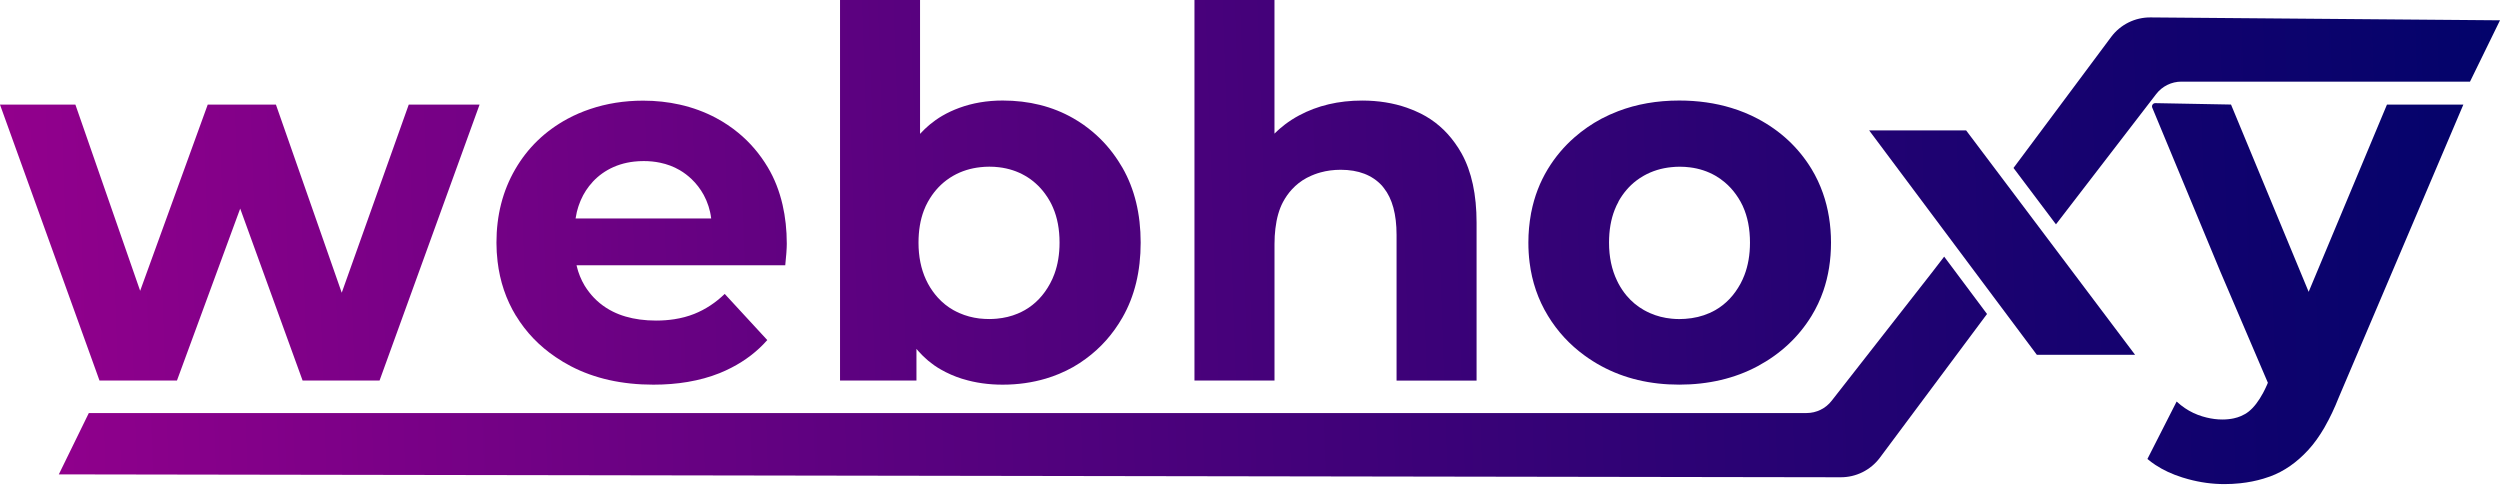
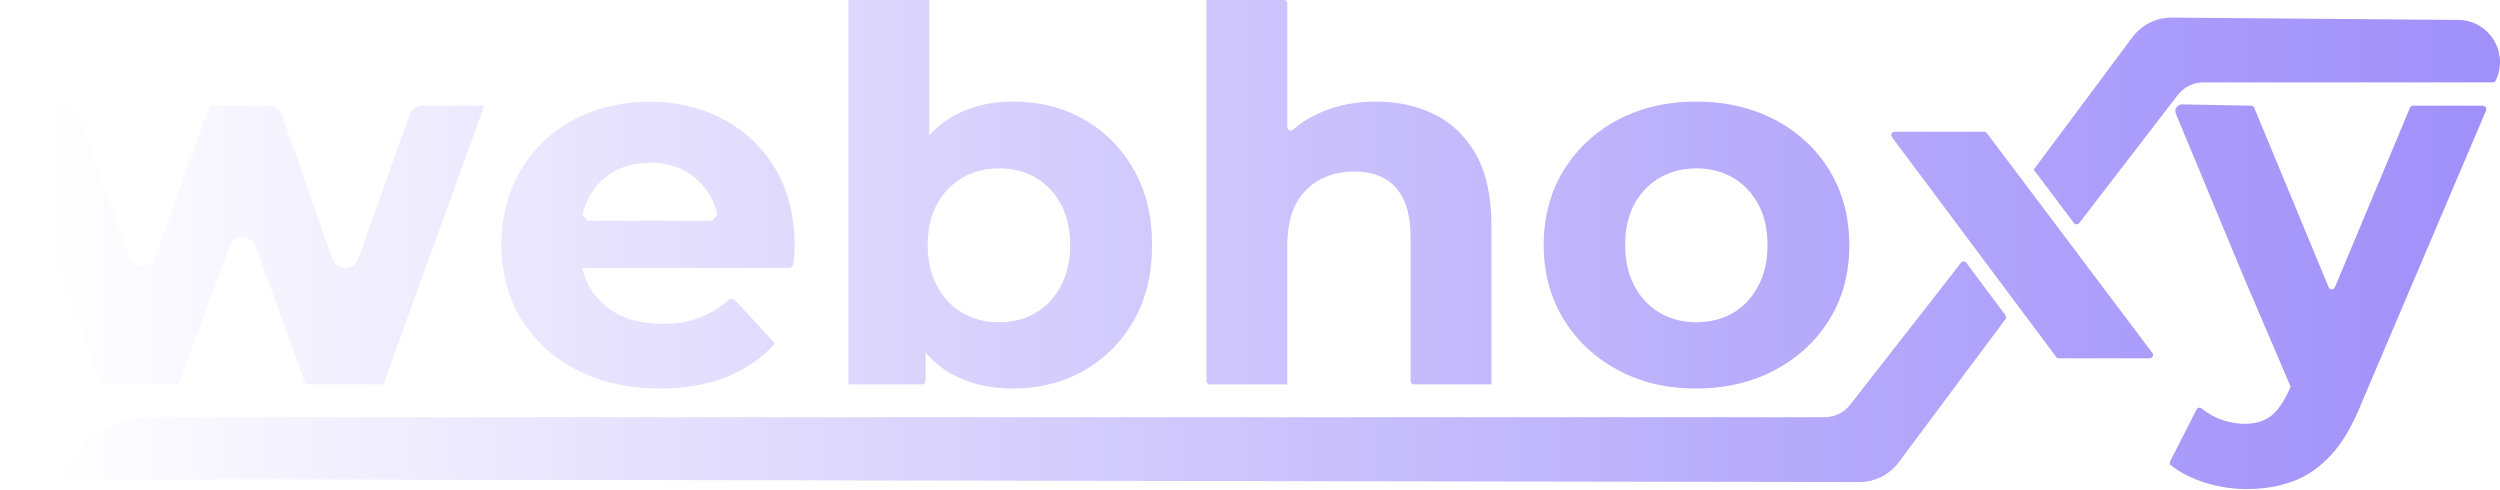
- <svg xmlns="http://www.w3.org/2000/svg" xmlns:xlink="http://www.w3.org/1999/xlink" id="katman_2" viewBox="0 0 815.18 157.87">
+ <svg xmlns="http://www.w3.org/2000/svg" xmlns:xlink="http://www.w3.org/1999/xlink" id="katman_2" viewBox="0 0 807.1 157.87">
  <defs>
-     <style>.cls-1{fill:url(#Adsız_degrade_26-4);}.cls-2{fill:url(#Adsız_degrade_26-7);}.cls-3{fill:url(#Adsız_degrade_26-2);}.cls-4{fill:url(#Adsız_degrade_26);}.cls-5{fill:url(#Adsız_degrade_26-9);}.cls-6{fill:url(#Adsız_degrade_26-3);}.cls-7{fill:url(#Adsız_degrade_26-6);}.cls-8{fill:url(#Adsız_degrade_26-5);}.cls-9{fill:url(#Adsız_degrade_26-8);}</style>
-     <linearGradient id="Adsız_degrade_26" x1="-6.68" y1="81.49" x2="835.1" y2="52.16" gradientUnits="userSpaceOnUse">
-       <stop offset="0" stop-color="#94008d" />
-       <stop offset=".36" stop-color="#59017f" />
-       <stop offset=".79" stop-color="#190270" />
-       <stop offset="1" stop-color="#00036a" />
+     <style>.cls-1{fill:url(#Adsız_degrade_9-4);}.cls-2{fill:url(#Adsız_degrade_9);}.cls-3{fill:url(#Adsız_degrade_9-8);}.cls-4{fill:url(#Adsız_degrade_9-2);}.cls-5{fill:url(#Adsız_degrade_9-5);}.cls-6{fill:url(#Adsız_degrade_9-9);}.cls-7{fill:url(#Adsız_degrade_9-6);}.cls-8{fill:url(#Adsız_degrade_9-7);}.cls-9{fill:url(#Adsız_degrade_9-3);}</style>
+     <linearGradient id="Adsız_degrade_9" x1="15.18" y1="79.1" x2="800.53" y2="79.1" gradientUnits="userSpaceOnUse">
+       <stop offset="0" stop-color="#fff" />
+       <stop offset=".17" stop-color="#edeafe" />
+       <stop offset=".73" stop-color="#b5a9fb" />
+       <stop offset="1" stop-color="#a090fa" />
    </linearGradient>
-     <linearGradient id="Adsız_degrade_26-2" x1="-6.5" y1="86.7" x2="835.28" y2="57.37" xlink:href="#Adsız_degrade_26" />
-     <linearGradient id="Adsız_degrade_26-3" x1="-6.09" y1="98.4" x2="835.69" y2="69.06" xlink:href="#Adsız_degrade_26" />
-     <linearGradient id="Adsız_degrade_26-4" x1="-5.27" y1="120.84" x2="836.46" y2="91.51" xlink:href="#Adsız_degrade_26" />
-     <linearGradient id="Adsız_degrade_26-5" x1="-4.6" y1="141.32" x2="837.18" y2="111.99" xlink:href="#Adsız_degrade_26" />
-     <linearGradient id="Adsız_degrade_26-6" x1="-7.31" y1="63.56" x2="834.47" y2="34.23" xlink:href="#Adsız_degrade_26" />
-     <linearGradient id="Adsız_degrade_26-7" x1="-5.96" y1="102.06" x2="835.81" y2="72.73" xlink:href="#Adsız_degrade_26" />
-     <linearGradient id="Adsız_degrade_26-8" x1="-6.96" y1="73.44" x2="834.82" y2="44.11" xlink:href="#Adsız_degrade_26" />
-     <linearGradient id="Adsız_degrade_26-9" x1="-6.82" y1="77.46" x2="834.96" y2="48.13" xlink:href="#Adsız_degrade_26" />
+     <linearGradient id="Adsız_degrade_9-2" y1="79.11" y2="79.11" xlink:href="#Adsız_degrade_9" />
+     <linearGradient id="Adsız_degrade_9-3" y1="79.11" x2="800.53" y2="79.11" xlink:href="#Adsız_degrade_9" />
+     <linearGradient id="Adsız_degrade_9-4" y1="95.78" x2="800.53" y2="95.78" xlink:href="#Adsız_degrade_9" />
+     <linearGradient id="Adsız_degrade_9-5" y1="120.01" x2="800.53" y2="120.01" xlink:href="#Adsız_degrade_9" />
+     <linearGradient id="Adsız_degrade_9-6" y1="39.06" x2="800.53" y2="39.06" xlink:href="#Adsız_degrade_9" />
+     <linearGradient id="Adsız_degrade_9-7" x2="800.53" xlink:href="#Adsız_degrade_9" />
+     <linearGradient id="Adsız_degrade_9-8" y1="62.72" x2="800.53" y2="62.72" xlink:href="#Adsız_degrade_9" />
+     <linearGradient id="Adsız_degrade_9-9" y1="62.05" y2="62.05" xlink:href="#Adsız_degrade_9" />
  </defs>
  <g id="katman_1">
-     <polygon class="cls-4" points="31.38 121.13 32.44 124.09 57.69 124.09 57.69 124.09 57.7 124.09 66.52 100.1 78.32 68.01 90.91 102.71 98.67 124.09 98.67 124.09 98.67 124.09 123.75 124.09 123.75 124.09 123.76 124.09 156.37 34.12 156.36 34.12 156.36 34.11 133.28 34.11 119.56 72.63 111.43 95.45 103.25 72.05 89.97 34.11 67.73 34.11 67.73 34.12 67.73 34.12 45.7 94.83 24.58 34.11 0 34.11 0 34.12 0 34.12 31.38 121.13" />
-     <path class="cls-3" d="m168.24,102.94c3.28,5.4,7.62,9.91,12.99,13.53,1.55,1.05,3.18,2.04,4.91,2.94,7.69,4.01,16.67,6.02,26.93,6.02,3.94,0,7.66-.3,11.16-.89,3.72-.63,7.19-1.58,10.41-2.87,1.33-.53,2.6-1.13,3.83-1.76,4.56-2.34,8.47-5.34,11.72-9.02h0s0,0,0,0l-13.88-15.05c-3.01,2.9-6.33,5.08-9.95,6.52-2,.8-4.16,1.37-6.48,1.73-1.89.29-3.88.44-5.98.44-1.84,0-3.59-.12-5.26-.34-3.27-.44-6.2-1.29-8.79-2.58-3.14-1.57-5.73-3.71-7.79-6.4-.5-.65-.97-1.33-1.41-2.04-.3-.5-.58-1.01-.84-1.53-.04-.08-.07-.17-.11-.25-.21-.42-.4-.85-.58-1.29-.08-.19-.14-.38-.21-.56-.13-.35-.26-.7-.38-1.06-.07-.2-.12-.41-.18-.62-.11-.38-.22-.77-.31-1.17-.02-.07-.03-.13-.04-.2h68.05c.1-.99.2-2.07.29-3.2.01-.13.02-.26.04-.39.02-.24.03-.45.05-.68.07-1,.12-1.93.12-2.74,0-4.53-.47-8.75-1.37-12.67-1.03-4.47-2.62-8.57-4.82-12.25-2.62-4.39-5.84-8.15-9.66-11.28-2.19-1.8-4.57-3.4-7.15-4.78-3.72-1.99-7.69-3.45-11.89-4.39-3.79-.85-7.77-1.29-11.94-1.29-6.19,0-11.95.93-17.3,2.74-2.55.86-5.02,1.91-7.38,3.19-7.3,3.96-12.99,9.45-17.06,16.48-4.07,7.02-6.1,14.99-6.1,23.91,0,2.08.13,4.11.36,6.09.76,6.49,2.75,12.41,6,17.75Zm19.81-33.67c.03-.12.06-.23.09-.35.12-.48.25-.95.4-1.41.06-.2.13-.39.2-.59.13-.39.28-.77.43-1.14.08-.19.15-.39.24-.58.18-.42.38-.83.59-1.23.06-.11.1-.22.16-.33.57-1.06,1.22-2.04,1.93-2.96,1.64-2.12,3.64-3.87,6.01-5.23,2.59-1.48,5.48-2.4,8.68-2.76,1.01-.11,2.04-.17,3.11-.17,1.88,0,3.65.18,5.33.53,2.31.48,4.43,1.27,6.37,2.4,1.45.84,2.75,1.84,3.93,2.96.77.74,1.48,1.53,2.14,2.39.66.86,1.26,1.78,1.8,2.76.29.54.56,1.09.8,1.65.05.11.09.23.14.34.19.45.36.92.52,1.39.05.15.1.29.15.44.18.57.34,1.16.47,1.75,0,.02,0,.03.01.05.15.67.26,1.36.35,2.06h0s-44.22,0-44.22,0h0c.1-.68.23-1.34.38-1.98Z" />
-     <path class="cls-6" d="m499.19,69.81c-.54,2.97-.83,6.06-.83,9.29,0,2.23.13,4.4.4,6.51.79,6.32,2.78,12.1,5.96,17.32,3.12,5.14,7.12,9.47,11.98,13,1.73,1.26,3.55,2.42,5.5,3.47,7.42,4.01,15.86,6.02,25.34,6.02s18.12-2.01,25.59-6.02c7.47-4.02,13.32-9.48,17.56-16.39,1.57-2.57,2.85-5.28,3.84-8.14,1.67-4.84,2.51-10.1,2.51-15.77s-.89-11.18-2.64-16.13c-.97-2.75-2.2-5.38-3.71-7.87-4.24-6.96-10.09-12.43-17.56-16.39-2.72-1.44-5.58-2.61-8.58-3.52-5.24-1.6-10.91-2.41-17.02-2.41-7.25,0-13.9,1.17-19.94,3.49-1.85.71-3.65,1.52-5.4,2.44-3.22,1.72-6.11,3.74-8.73,6.02-3.42,2.98-6.34,6.43-8.74,10.37-2.61,4.3-4.41,8.99-5.41,14.07-.01.07-.03.14-.05.21-.03.14-.04.29-.07.43Zm28.53-4.08c1.55-2.76,3.48-5.03,5.82-6.82.78-.59,1.6-1.14,2.46-1.62,2.73-1.54,5.76-2.47,9.06-2.79.87-.08,1.75-.14,2.65-.14,1.17,0,2.3.08,3.4.22,2.99.38,5.74,1.29,8.23,2.71,1.1.63,2.13,1.36,3.09,2.18,1.34,1.13,2.54,2.43,3.6,3.91.53.74,1.04,1.52,1.5,2.35.26.46.5.92.72,1.4,0,0,0,.01,0,.02.02.05.04.11.07.16,1.53,3.36,2.3,7.29,2.3,11.81,0,3.93-.61,7.47-1.82,10.61-.37.96-.79,1.88-1.27,2.77-2.06,3.79-4.79,6.66-8.19,8.61-.61.35-1.25.66-1.89.95-2.42,1.08-5.08,1.72-7.98,1.91-.63.04-1.26.07-1.91.07-.85,0-1.69-.05-2.51-.13-2.47-.24-4.79-.83-6.97-1.79-.7-.31-1.38-.64-2.05-1.02-2.16-1.22-4.05-2.8-5.67-4.73-.97-1.16-1.84-2.46-2.61-3.88-.17-.32-.33-.64-.48-.97-1.73-3.58-2.61-7.71-2.61-12.41,0-4.03.62-7.6,1.84-10.7.37-.93.78-1.83,1.26-2.67Z" />
-     <path class="cls-1" d="m727.48,34.11l25.31,61.05,12.57-30.06,12.96-30.99h24.91l-23.01,54.08-17.62,41.41c-1.37,3.47-2.83,6.55-4.39,9.29-.1.17-.19.35-.28.51,0,0,0,0,0,.01-1.66,2.85-3.41,5.29-5.28,7.32-3.74,4.07-7.86,6.94-12.38,8.61-.73.27-1.48.51-2.24.74-2.4.72-4.92,1.22-7.57,1.5-1.67.18-3.39.27-5.16.27-3.95,0-7.89-.54-11.83-1.62-.63-.17-1.25-.35-1.88-.55-3.36-1.06-6.28-2.43-8.79-4.09-.92-.61-1.78-1.25-2.59-1.93l9.53-18.73c.43.41.89.79,1.35,1.16,1.68,1.33,3.54,2.41,5.59,3.19.94.36,1.88.64,2.83.87,1.69.41,3.4.64,5.11.64,1.35,0,2.61-.13,3.76-.38.83-.18,1.61-.43,2.34-.74.92-.39,1.76-.88,2.52-1.48,1.68-1.34,3.24-3.37,4.69-6.07.42-.79.84-1.64,1.24-2.55l.32-.76-15.56-36.39-22.14-53.32c-.29-.71.24-1.48,1-1.47l24.68.46Z" />
-     <path class="cls-8" d="m630.08,88.7l-32.79,41.93c-1.96,2.56-5,4.05-8.22,4.05H28.96l-9.78,20,580.97.94c5.05.04,9.81-2.33,12.83-6.38l34.93-46.86-13.97-18.7-3.86,5.02Z" />
-     <path class="cls-7" d="m701.21,5.68c-5.05-.04-9.81,2.33-12.83,6.38l-16.43,22.05-15.4,20.65.07.1,13.77,18.29,32.68-42.48c1.96-2.55,5-4.05,8.22-4.05h94.11l9.78-20-113.97-.94Z" />
-     <polygon class="cls-2" points="653.54 59.04 653.45 58.92 641.1 42.52 609.48 42.52 637.13 79.52 650.9 97.95 664.15 115.68 696.18 115.68 667.24 77.24 653.54 59.04" />
-     <path class="cls-9" d="m298.85,113.78c.06.07.13.13.18.21.32.42.71.79,1.06,1.17.22.24.44.49.68.72.33.33.68.63,1.02.95.29.26.57.53.86.78.37.31.77.6,1.15.89.28.21.56.44.85.64.69.48,1.4.93,2.14,1.35,2.15,1.23,4.43,2.23,6.86,3,0,0,0,0,.01,0,.15.05.3.08.45.13,3.93,1.2,8.2,1.81,12.83,1.81,5.01,0,9.69-.68,14.07-1.98,1.48-.44,2.92-.95,4.33-1.54,1.58-.66,3.11-1.4,4.6-2.24,1.43-.81,2.78-1.71,4.08-2.66,4.85-3.54,8.86-8.03,11.98-13.48,3.96-6.91,5.94-15.05,5.94-24.42s-1.98-17.5-5.94-24.42c-.42-.73-.86-1.43-1.31-2.13-2.35-3.65-5.14-6.82-8.35-9.53-1.97-1.67-4.1-3.17-6.4-4.48-6.75-3.85-14.41-5.77-23-5.77-5.13,0-9.82.81-14.11,2.38-1.96.72-3.84,1.58-5.63,2.63-.71.41-1.39.86-2.06,1.33-.06.04-.12.09-.18.13-.58.41-1.14.84-1.69,1.29-.28.23-.55.48-.82.72-.31.28-.62.54-.92.83-.34.33-.67.68-1,1.02-.17.18-.36.36-.53.54V0h0s-26.09,0-26.09,0h0v124.09h0s24.92,0,24.92,0v-10.31Zm3.76-48.06c1.58-2.82,3.58-5.13,5.98-6.94.73-.55,1.49-1.05,2.29-1.5,2.67-1.51,5.63-2.43,8.85-2.77.93-.1,1.88-.16,2.86-.16,1.09,0,2.16.06,3.19.19,3.07.37,5.89,1.28,8.43,2.74,1.28.73,2.46,1.58,3.54,2.56,1.09.97,2.08,2.07,2.98,3.29.6.81,1.16,1.68,1.67,2.6.35.62.65,1.27.94,1.93,1.43,3.28,2.15,7.09,2.15,11.45,0,3.77-.56,7.18-1.68,10.23-.4,1.1-.87,2.15-1.42,3.15-2.06,3.79-4.79,6.66-8.19,8.61-.76.44-1.54.81-2.34,1.15-2.11.89-4.39,1.44-6.82,1.66-.8.07-1.62.12-2.46.12-1.02,0-2.01-.06-2.98-.16-.07,0-.14,0-.2-.02-.02,0-.03,0-.05,0-2.31-.28-4.47-.87-6.5-1.76-.68-.3-1.34-.62-1.98-.98-1.91-1.08-3.6-2.44-5.08-4.08-1.2-1.33-2.28-2.83-3.2-4.53-.24-.45-.47-.9-.68-1.37-1.6-3.48-2.41-7.49-2.41-12.01,0-3.92.58-7.4,1.73-10.44.39-1.03.84-2.01,1.36-2.94Z" />
-     <path class="cls-5" d="m415.58,124.09h0v-44.49c0-1.81.1-3.49.29-5.07.4-3.39,1.22-6.28,2.47-8.64.82-1.54,1.79-2.91,2.9-4.12,1.38-1.5,2.97-2.76,4.79-3.74.21-.11.43-.22.65-.32,1.24-.62,2.55-1.12,3.91-1.49,2.06-.57,4.24-.86,6.57-.86,5.8,0,10.29,1.73,13.46,5.18.23.25.43.53.64.8,2.73,3.46,4.12,8.53,4.12,15.26v47.5h26.09s0,0,0,0v-51.51c0-9.14-1.62-16.64-4.85-22.49-.68-1.24-1.43-2.39-2.23-3.5-2.95-4.12-6.63-7.31-11.07-9.55-1.47-.74-3-1.38-4.58-1.93-4.45-1.55-9.31-2.33-14.58-2.33-7.69,0-14.55,1.62-20.57,4.85-1.63.87-3.15,1.85-4.58,2.93-.28.21-.53.44-.8.66s-.55.42-.81.65c-.63.54-1.24,1.11-1.83,1.7V0h-26.09s0,0,0,0v124.09h26.09Z" />
+     <path class="cls-2" d="m31.38,121.13h0c.64,1.78,2.33,2.96,4.21,2.96h22.1s0,0,0,0l8.82-23.99,7.57-20.58c1.44-3.92,6.99-3.91,8.42.02l8.41,23.17,7.76,21.38h0s25.08,0,25.08,0h0s0,0,0,0l32.61-89.97h0,0s-19.92,0-19.92,0c-1.89,0-3.58,1.19-4.22,2.98l-12.66,35.54-3.87,10.87c-1.42,3.98-7.05,3.96-8.45-.02l-4-11.42-12.22-34.94c-.63-1.8-2.32-3-4.23-3h-19.06s0,0,0,0l-17.73,48.86c-1.44,3.96-7.06,3.93-8.44-.06l-15.93-45.8c-.63-1.8-2.32-3.01-4.23-3.01H0h0s0,0,0,0l31.38,87.01Z" />
+     <path class="cls-4" d="m168.24,102.94c3.28,5.4,7.62,9.91,12.99,13.53,1.55,1.05,3.18,2.04,4.91,2.94,7.69,4.01,16.67,6.02,26.93,6.02,3.94,0,7.66-.3,11.16-.89,3.72-.63,7.19-1.58,10.41-2.87,1.33-.53,2.6-1.13,3.83-1.76,4.56-2.34,8.47-5.34,11.72-9.02h0s0,0,0,0l-12.78-13.86c-.59-.64-1.59-.72-2.25-.14-2.7,2.38-5.64,4.2-8.81,5.47-2,.8-4.16,1.37-6.48,1.73-1.89.29-3.88.44-5.98.44-1.84,0-3.59-.12-5.26-.34-3.27-.44-6.2-1.29-8.79-2.58-3.14-1.57-5.73-3.71-7.79-6.4-.5-.65-.97-1.33-1.41-2.04-.3-.5-.58-1.01-.84-1.53-.04-.08-.07-.17-.11-.25-.21-.42-.4-.85-.58-1.29-.08-.19-.14-.38-.21-.56-.13-.35-.26-.7-.38-1.06-.07-.2-.12-.41-.18-.62-.11-.38-.22-.77-.31-1.17-.02-.07-.03-.13-.04-.2h66.57c.84,0,1.54-.63,1.62-1.47.05-.56.1-1.14.15-1.73.01-.13.02-.26.04-.39.02-.24.03-.45.05-.68.07-1,.12-1.93.12-2.74,0-4.53-.47-8.75-1.37-12.67-1.03-4.47-2.62-8.57-4.82-12.25-2.62-4.39-5.84-8.15-9.66-11.28-2.19-1.8-4.57-3.4-7.15-4.78-3.72-1.99-7.69-3.45-11.89-4.39-3.79-.85-7.77-1.29-11.94-1.29-6.19,0-11.95.93-17.3,2.74-2.55.86-5.02,1.91-7.38,3.19-7.3,3.96-12.99,9.45-17.06,16.48-4.07,7.02-6.1,14.99-6.1,23.91,0,2.08.13,4.11.36,6.09.76,6.49,2.75,12.41,6,17.75Zm19.81-33.67c.03-.12.06-.23.09-.35.12-.48.25-.95.4-1.41.06-.2.13-.39.2-.59.13-.39.28-.77.43-1.14.08-.19.15-.39.24-.58.18-.42.38-.83.59-1.23.06-.11.1-.22.16-.33.57-1.06,1.22-2.04,1.93-2.96,1.64-2.12,3.64-3.87,6.01-5.23,2.59-1.48,5.48-2.4,8.68-2.76,1.01-.11,2.04-.17,3.11-.17,1.88,0,3.65.18,5.33.53,2.31.48,4.43,1.27,6.37,2.4,1.45.84,2.75,1.84,3.93,2.96.77.74,1.48,1.53,2.14,2.39.66.86,1.26,1.78,1.8,2.76.29.54.56,1.09.8,1.65.05.11.09.23.14.34.19.45.36.92.52,1.39.05.15.1.29.15.44.18.57.34,1.16.47,1.75,0,.02,0,.03.01.05,0,.04.02.09.03.13l-1.6,1.94h-40.33c-.69-.86-.9-1.1-1.59-1.96,0,0,0-.01,0-.02Z" />
+     <path class="cls-9" d="m504.72,102.94c3.12,5.14,7.12,9.47,11.98,13,1.73,1.26,3.55,2.42,5.5,3.47,7.42,4.01,15.86,6.02,25.34,6.02s18.12-2.01,25.59-6.02c7.47-4.02,13.32-9.48,17.56-16.39,1.57-2.57,2.85-5.28,3.84-8.14,1.67-4.84,2.51-10.1,2.51-15.77s-.89-11.18-2.64-16.13c-.97-2.75-2.2-5.38-3.71-7.87-4.24-6.96-10.09-12.43-17.56-16.39-2.72-1.44-5.58-2.61-8.58-3.52-5.24-1.6-10.91-2.41-17.02-2.41-7.25,0-13.9,1.17-19.94,3.49-1.85.71-3.65,1.52-5.4,2.44-3.22,1.72-6.11,3.74-8.73,6.02-3.42,2.98-6.34,6.43-8.74,10.37-2.61,4.3-4.41,8.99-5.41,14.07-.01.07-.03.14-.05.21-.03.14-.04.29-.07.43-.54,2.97-.83,6.06-.83,9.29,0,2.23.13,4.4.4,6.51.79,6.32,2.78,12.1,5.96,17.32Zm21.74-34.54c.37-.93.78-1.83,1.26-2.67,1.55-2.76,3.48-5.03,5.82-6.82.78-.59,1.6-1.14,2.46-1.62,2.73-1.54,5.76-2.47,9.06-2.79.87-.08,1.75-.14,2.65-.14,1.17,0,2.3.08,3.4.22,2.99.38,5.74,1.29,8.23,2.71,1.1.63,2.13,1.36,3.09,2.18,1.34,1.13,2.54,2.43,3.6,3.91.53.74,1.04,1.52,1.5,2.35.26.46.5.92.72,1.4,0,0,0,.01,0,.02.02.05.04.11.07.16,1.53,3.36,2.3,7.29,2.3,11.81,0,3.93-.61,7.47-1.82,10.61-.37.96-.79,1.88-1.27,2.77-2.06,3.79-4.79,6.66-8.19,8.61-.61.35-1.25.66-1.89.95-2.42,1.08-5.08,1.72-7.98,1.91-.63.04-1.26.07-1.91.07-.85,0-1.69-.05-2.51-.13-2.47-.24-4.79-.83-6.97-1.79-.7-.31-1.38-.64-2.05-1.02-2.16-1.22-4.05-2.8-5.67-4.73-.97-1.16-1.84-2.46-2.61-3.88-.17-.32-.33-.64-.48-.97-1.73-3.58-2.61-7.71-2.61-12.41,0-4.03.62-7.6,1.84-10.7Z" />
+     <path class="cls-1" d="m801.57,34.12h-22.51c-.44,0-.84.27-1.02.68l-12.68,30.31-11.55,27.62c-.38.9-1.66.9-2.03,0l-24.02-57.94c-.17-.4-.56-.67-1-.68l-22.27-.41c-1.56-.03-2.64,1.55-2.04,2.99l21.5,51.76,15.56,36.39-.32.76c-.4.91-.82,1.75-1.24,2.55-1.45,2.7-3.01,4.73-4.69,6.07-.75.6-1.6,1.09-2.52,1.48-.73.31-1.5.56-2.34.74-1.15.25-2.41.38-3.76.38-1.72,0-3.42-.23-5.11-.64-.95-.23-1.89-.5-2.83-.87-2.06-.78-3.91-1.86-5.59-3.19-.1-.08-.21-.17-.31-.25-.54-.44-1.36-.28-1.68.35l-8.49,16.69c-.24.46-.12,1.03.28,1.36.6.48,1.24.93,1.9,1.37,2.51,1.66,5.43,3.03,8.79,4.09.63.2,1.25.38,1.88.55,3.94,1.08,7.89,1.62,11.83,1.62,1.77,0,3.49-.1,5.16-.27,2.65-.28,5.17-.77,7.57-1.5.76-.23,1.5-.47,2.24-.74,4.52-1.67,8.64-4.54,12.38-8.61,1.86-2.03,3.62-4.47,5.28-7.32,0,0,0,0,0-.01.1-.17.19-.35.28-.51,1.55-2.74,3.01-5.82,4.39-9.29l17.62-41.41,22.36-52.55c.31-.73-.22-1.53-1.01-1.53Z" />
+     <path class="cls-5" d="m634.81,84.85c-.44-.58-1.31-.59-1.75-.01l-2.97,3.87s-32.79,41.93-32.79,41.93c-1.96,2.56-5,4.05-8.22,4.05H49.48c-12.56,0-24.02,7.15-29.54,18.43h0c-.35.72.17,1.57.98,1.57l579.23.94c5.05.04,9.81-2.33,12.83-6.38l34.44-46.2c.29-.39.29-.93,0-1.32l-12.61-16.88Z" />
+     <path class="cls-7" d="m793.61,6.44l-92.39-.76c-5.05-.04-9.81,2.33-12.83,6.38l-16.43,22.05-15.4,20.65.07.1,12.9,17.13c.44.58,1.31.59,1.75,0l31.8-41.33c1.96-2.55,5-4.05,8.22-4.05h93.42c.42,0,.8-.24.99-.62h0c4.39-8.99-2.1-19.48-12.1-19.56Z" />
+     <path class="cls-8" d="m667.24,77.24s-13.7-18.2-13.7-18.2l-.09-.12-12.02-15.96c-.21-.28-.53-.44-.88-.44h-28.87c-.91,0-1.42,1.03-.88,1.76l26.33,35.24,13.77,18.43,12.92,17.29c.21.28.53.44.88.44h29.27c.91,0,1.43-1.04.88-1.76l-27.61-36.68Z" />
+     <path class="cls-3" d="m298.85,122.99v-9.21c.12.14.27.24.31.49,0,0,0,0,0,0,.6.45,1.07,1.07,1.61,1.61.33.33.68.63,1.02.95.29.26.57.53.86.78.37.31.77.6,1.15.89.28.21.56.44.85.64.69.48,1.4.93,2.14,1.35,2.15,1.23,4.43,2.23,6.86,3,0,0,0,0,.01,0,.15.05.3.08.45.13,3.93,1.2,8.2,1.81,12.83,1.81,5.01,0,9.69-.68,14.07-1.98,1.48-.44,2.92-.95,4.33-1.54,1.58-.66,3.11-1.4,4.6-2.24,1.43-.81,2.78-1.71,4.08-2.66,4.85-3.54,8.86-8.03,11.98-13.48,3.96-6.91,5.94-15.05,5.94-24.42s-1.98-17.5-5.94-24.42c-.42-.73-.86-1.43-1.31-2.13-2.35-3.65-5.14-6.82-8.35-9.53-1.97-1.67-4.1-3.17-6.4-4.48-6.75-3.85-14.41-5.77-23-5.77-5.13,0-9.82.81-14.11,2.38-1.96.72-3.84,1.58-5.63,2.63-.71.41-1.39.86-2.06,1.33-.06.04-.12.09-.18.13-.58.41-1.14.84-1.69,1.29-.28.23-.55.48-.82.72-.31.28-.62.54-.92.83-.34.33-.67.68-1,1.02-.17.18-.36.36-.53.54V0h0S273.93,0,273.93,0h0v124.09h0s23.82,0,23.82,0c.61,0,1.1-.49,1.1-1.1Zm2.4-54.33c.39-1.03.84-2.01,1.36-2.94,1.58-2.82,3.58-5.13,5.98-6.94.73-.55,1.49-1.05,2.29-1.5,2.67-1.51,5.63-2.43,8.85-2.77.93-.1,1.88-.16,2.86-.16,1.09,0,2.16.06,3.19.19,3.07.37,5.89,1.28,8.43,2.74,1.28.73,2.46,1.58,3.54,2.56,1.09.97,2.08,2.07,2.98,3.29.6.81,1.16,1.68,1.67,2.6.35.62.65,1.27.94,1.93,1.43,3.28,2.15,7.09,2.15,11.45,0,3.77-.56,7.18-1.68,10.23-.4,1.1-.87,2.15-1.42,3.15-2.06,3.79-4.79,6.66-8.19,8.61-.76.44-1.54.81-2.34,1.15-2.11.89-4.39,1.44-6.82,1.66-.8.07-1.62.12-2.46.12-1.02,0-2.01-.06-2.98-.16-.07,0-.14,0-.2-.02-.02,0-.03,0-.05,0-2.31-.28-4.47-.87-6.5-1.76-.68-.3-1.34-.62-1.98-.98-1.91-1.08-3.6-2.44-5.08-4.08-1.2-1.33-2.28-2.83-3.2-4.53-.24-.45-.47-.9-.68-1.37-1.6-3.48-2.41-7.49-2.41-12.01,0-3.92.58-7.4,1.73-10.44Z" />
+     <path class="cls-6" d="m390.6,124.09h24.99s0,0,0,0h0v-44.49c0-1.81.1-3.49.29-5.07.4-3.39,1.22-6.28,2.47-8.64.82-1.54,1.79-2.91,2.9-4.12,1.38-1.5,2.97-2.76,4.79-3.74.21-.11.43-.22.65-.32,1.24-.62,2.55-1.12,3.91-1.49,2.06-.57,4.24-.86,6.57-.86,5.8,0,10.29,1.73,13.46,5.18.23.25.43.53.64.8,2.73,3.46,4.12,8.53,4.12,15.26v46.4c0,.61.49,1.1,1.1,1.1h24.99s0,0,0,0v-51.51c0-9.14-1.62-16.64-4.85-22.49-.68-1.24-1.43-2.39-2.23-3.5-2.95-4.12-6.63-7.31-11.07-9.55-1.47-.74-3-1.38-4.58-1.93-4.45-1.55-9.31-2.33-14.58-2.33-7.69,0-14.55,1.62-20.57,4.85-1.63.87-3.15,1.85-4.58,2.93-.28.21-.53.44-.8.66-.27.22-.55.42-.81.65h0c-.72.62-1.83.11-1.83-.84V1.1c0-.61-.49-1.1-1.1-1.1h-24.99s0,0,0,0v122.99c0,.61.49,1.1,1.1,1.1Z" />
  </g>
</svg>
